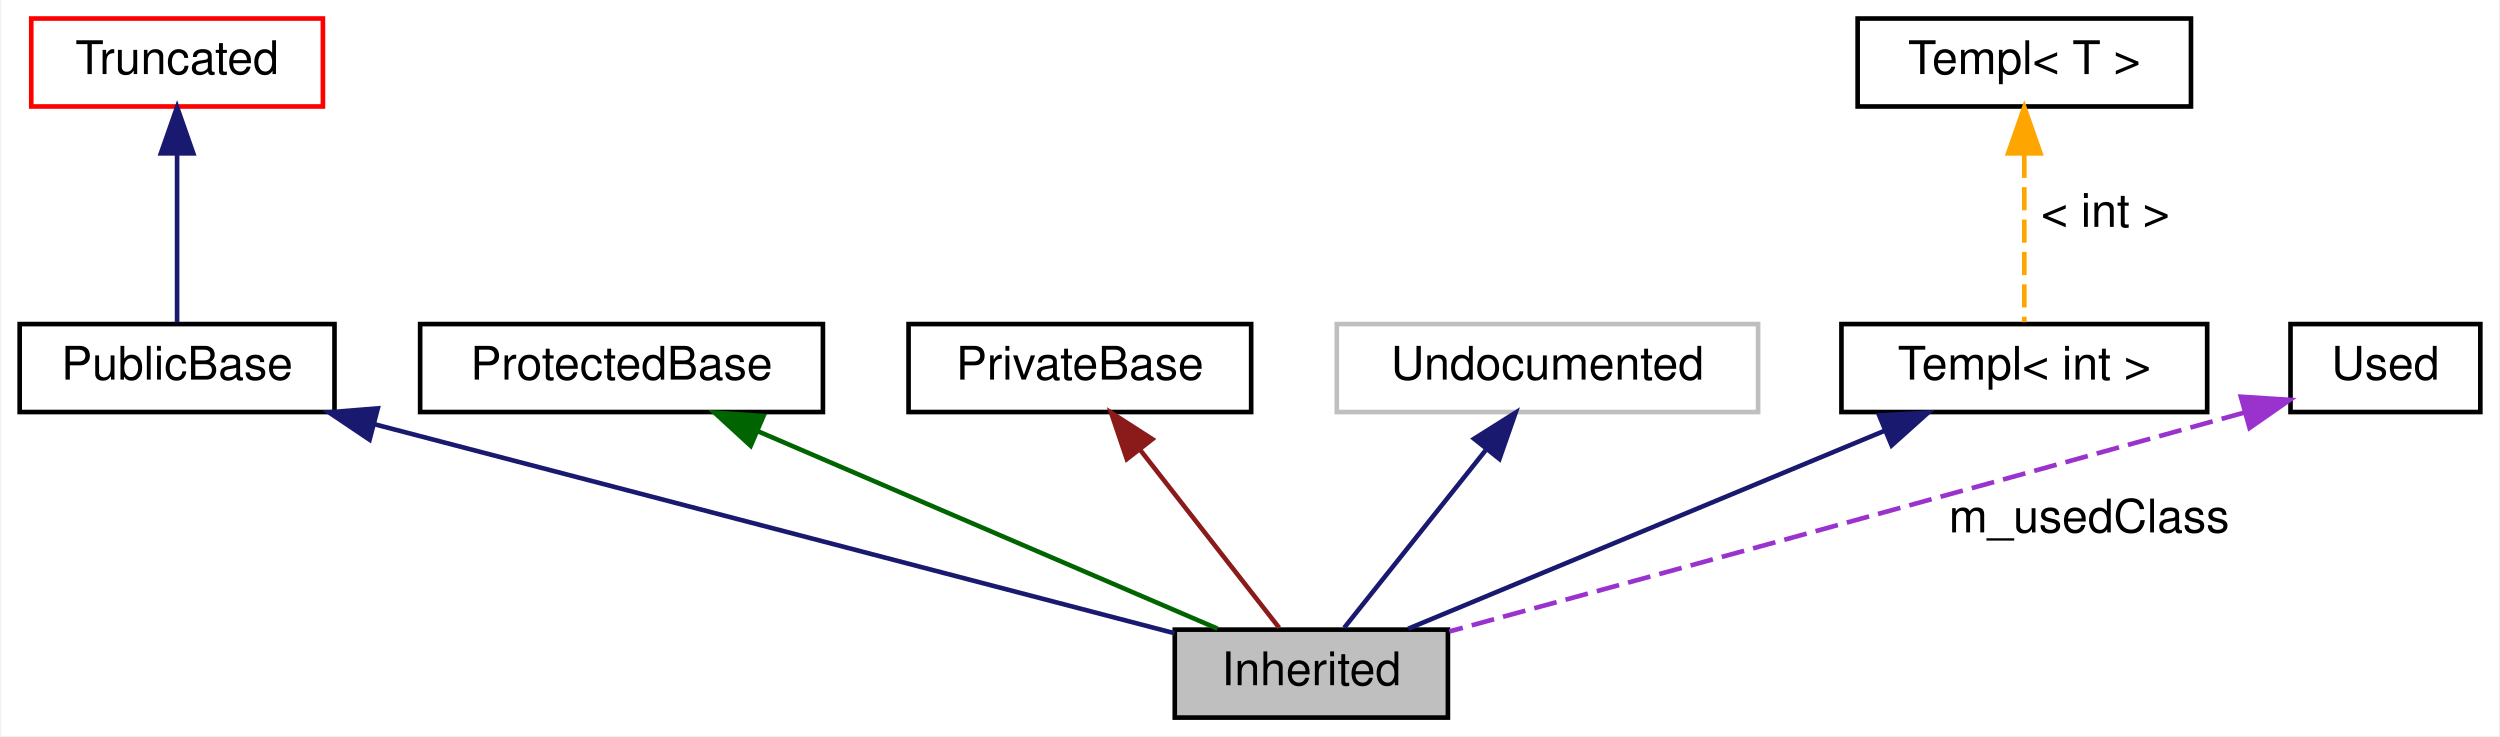
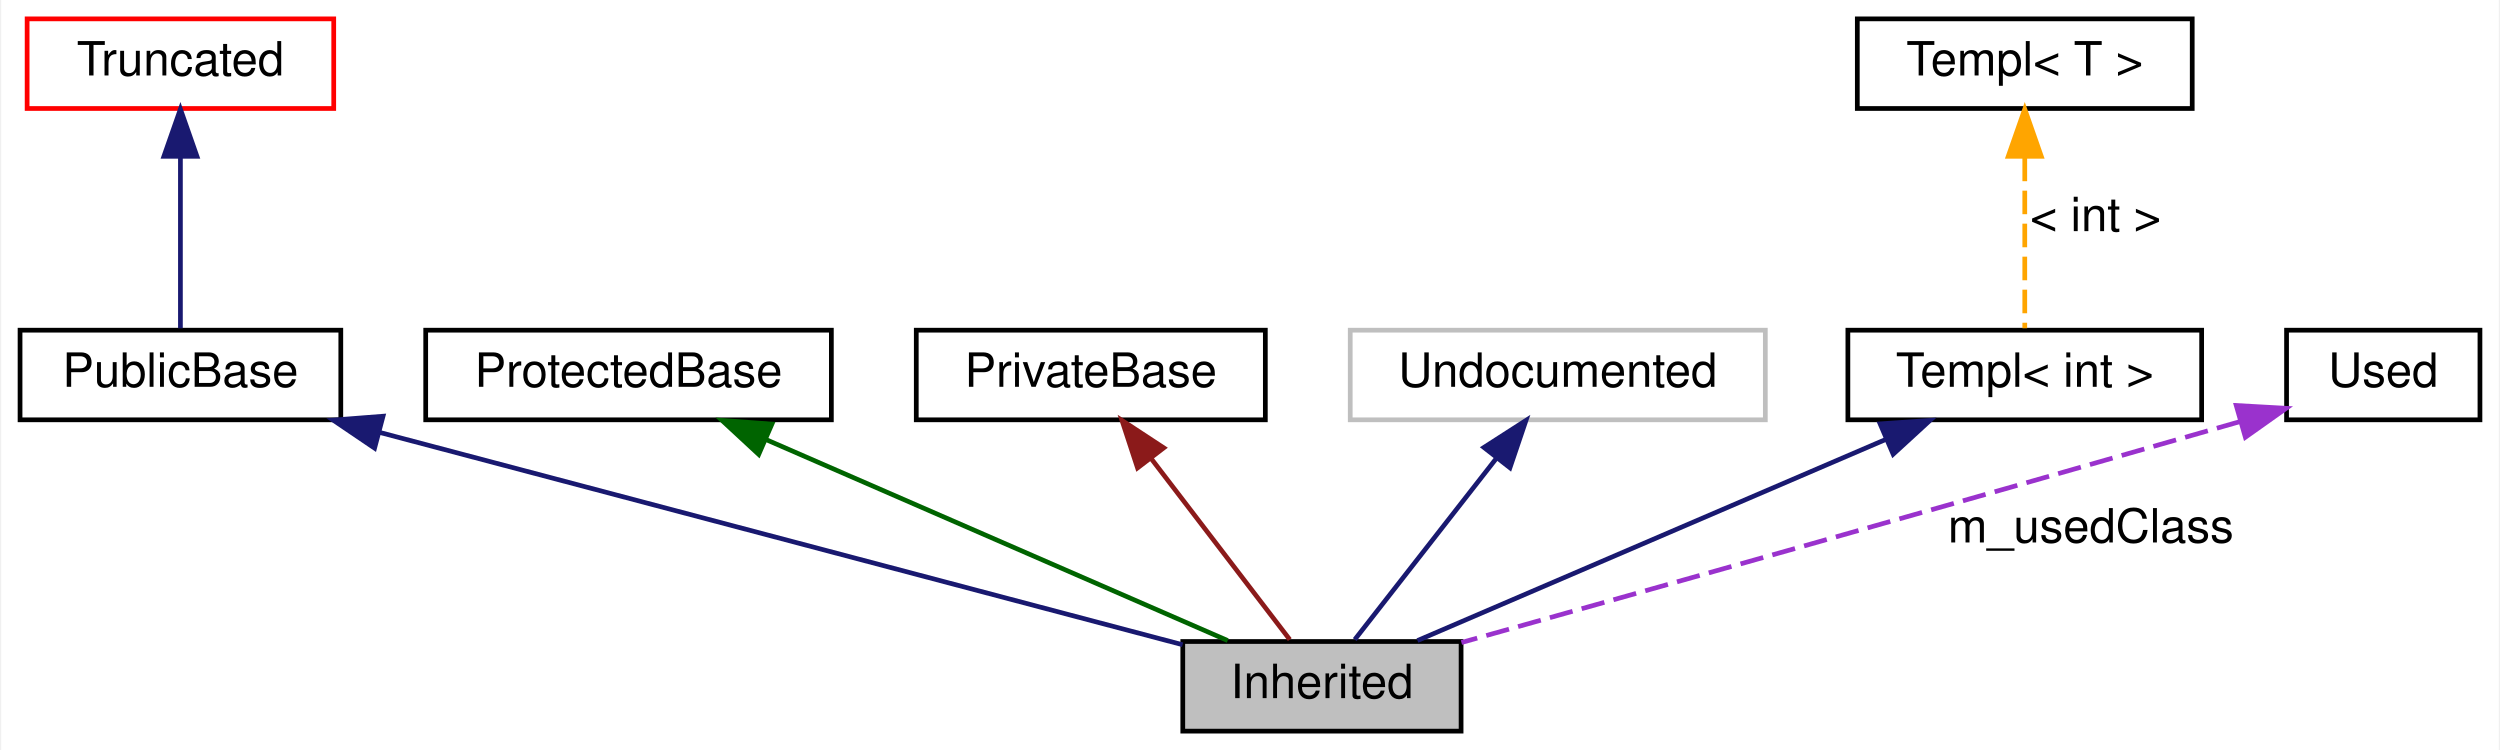
- <svg xmlns="http://www.w3.org/2000/svg" xmlns:xlink="http://www.w3.org/1999/xlink" width="540pt" height="159pt" viewBox="0.00 0.00 539.50 159.00">
+ <svg xmlns="http://www.w3.org/2000/svg" xmlns:xlink="http://www.w3.org/1999/xlink" width="530pt" height="159pt" viewBox="0.00 0.00 529.50 159.00">
  <g id="graph0" class="graph" transform="scale(1 1) rotate(0) translate(4 155)">
-     <polygon fill="white" stroke="none" points="-4,4 -4,-155 535.5,-155 535.5,4 -4,4" />
+     <polygon fill="white" stroke="none" points="-4,4 -4,-155 525.5,-155 525.5,4 -4,4" />
    <g id="node1" class="node">
-       <polygon fill="#bfbfbf" stroke="black" points="308.5,-19 249.5,-19 249.5,-0 308.5,-0 308.5,-19" />
-       <text text-anchor="middle" x="279" y="-7" font-family="Helvetica,sans-Serif" font-size="10.00">Inherited</text>
+       <polygon fill="#bfbfbf" stroke="black" points="305.5,-19 246.5,-19 246.5,-0 305.5,-0 305.5,-19" />
+       <text text-anchor="middle" x="276" y="-7" font-family="Helvetica,sans-Serif" font-size="10.00">Inherited</text>
    </g>
    <g id="node2" class="node">
      <g id="a_node2">
        <a xlink:href="$classPublicBase.html" xlink:title="PublicBase">
          <polygon fill="none" stroke="black" points="68,-85 0,-85 0,-66 68,-66 68,-85" />
          <text text-anchor="middle" x="34" y="-73" font-family="Helvetica,sans-Serif" font-size="10.00">PublicBase</text>
        </a>
      </g>
    </g>
    <g id="edge1" class="edge">
-       <path fill="none" stroke="midnightblue" d="M76.55,-63.385C126.02,-50.462 206.377,-29.471 249.47,-18.214" />
-       <polygon fill="midnightblue" stroke="midnightblue" points="75.578,-60.021 66.788,-65.935 77.347,-66.794 75.578,-60.021" />
+       <path fill="none" stroke="midnightblue" d="M76.307,-63.311C125.052,-50.42 203.886,-29.571 246.46,-18.312" />
+       <polygon fill="midnightblue" stroke="midnightblue" points="75.159,-59.995 66.386,-65.935 76.949,-66.762 75.159,-59.995" />
    </g>
    <g id="node3" class="node">
      <g id="a_node3">
        <a xlink:href="$classTruncated.html" xlink:title="Truncated">
-           <polygon fill="none" stroke="red" points="65.5,-151 2.5,-151 2.5,-132 65.5,-132 65.5,-151" />
+           <polygon fill="none" stroke="red" points="66.5,-151 1.5,-151 1.5,-132 66.5,-132 66.5,-151" />
          <text text-anchor="middle" x="34" y="-139" font-family="Helvetica,sans-Serif" font-size="10.00">Truncated</text>
        </a>
      </g>
    </g>
    <g id="edge2" class="edge">
      <path fill="none" stroke="midnightblue" d="M34,-121.584C34,-109.625 34,-94.721 34,-85.405" />
      <polygon fill="midnightblue" stroke="midnightblue" points="30.5,-121.869 34,-131.869 37.5,-121.869 30.5,-121.869" />
    </g>
    <g id="node4" class="node">
      <g id="a_node4">
        <a xlink:href="$classProtectedBase.html" xlink:title="ProtectedBase">
-           <polygon fill="none" stroke="black" points="173.5,-85 86.5,-85 86.5,-66 173.5,-66 173.5,-85" />
-           <text text-anchor="middle" x="130" y="-73" font-family="Helvetica,sans-Serif" font-size="10.00">ProtectedBase</text>
+           <polygon fill="none" stroke="black" points="172,-85 86,-85 86,-66 172,-66 172,-85" />
+           <text text-anchor="middle" x="129" y="-73" font-family="Helvetica,sans-Serif" font-size="10.00">ProtectedBase</text>
        </a>
      </g>
    </g>
    <g id="edge3" class="edge">
-       <path fill="none" stroke="darkgreen" d="M159.43,-61.859C188.793,-49.246 233.121,-30.206 258.748,-19.199" />
-       <polygon fill="darkgreen" stroke="darkgreen" points="157.902,-58.706 150.095,-65.869 160.664,-65.138 157.902,-58.706" />
+       <path fill="none" stroke="darkgreen" d="M158.035,-61.859C187.004,-49.246 230.737,-30.206 256.02,-19.199" />
+       <polygon fill="darkgreen" stroke="darkgreen" points="156.597,-58.668 148.825,-65.869 159.391,-65.086 156.597,-58.668" />
    </g>
    <g id="node5" class="node">
      <g id="a_node5">
        <a xlink:href="$classPrivateBase.html" xlink:title="PrivateBase">
-           <polygon fill="none" stroke="black" points="266,-85 192,-85 192,-66 266,-66 266,-85" />
-           <text text-anchor="middle" x="229" y="-73" font-family="Helvetica,sans-Serif" font-size="10.00">PrivateBase</text>
+           <polygon fill="none" stroke="black" points="264,-85 190,-85 190,-66 264,-66 264,-85" />
+           <text text-anchor="middle" x="227" y="-73" font-family="Helvetica,sans-Serif" font-size="10.00">PrivateBase</text>
        </a>
      </g>
    </g>
    <g id="edge4" class="edge">
-       <path fill="none" stroke="#8b1a1a" d="M242.072,-57.767C251.664,-45.49 264.315,-29.297 272.043,-19.405" />
-       <polygon fill="#8b1a1a" stroke="#8b1a1a" points="239.142,-55.834 235.743,-65.869 244.658,-60.143 239.142,-55.834" />
+       <path fill="none" stroke="#8b1a1a" d="M239.811,-57.767C249.211,-45.49 261.608,-29.297 269.182,-19.405" />
+       <polygon fill="#8b1a1a" stroke="#8b1a1a" points="236.908,-55.801 233.608,-65.869 242.467,-60.056 236.908,-55.801" />
    </g>
    <g id="node6" class="node">
-       <polygon fill="none" stroke="#bfbfbf" points="375.5,-85 284.5,-85 284.5,-66 375.5,-66 375.5,-85" />
-       <text text-anchor="middle" x="330" y="-73" font-family="Helvetica,sans-Serif" font-size="10.00">Undocumented</text>
+       <polygon fill="none" stroke="#bfbfbf" points="370,-85 282,-85 282,-66 370,-66 370,-85" />
+       <text text-anchor="middle" x="326" y="-73" font-family="Helvetica,sans-Serif" font-size="10.00">Undocumented</text>
    </g>
    <g id="edge5" class="edge">
-       <path fill="none" stroke="midnightblue" d="M316.666,-57.767C306.883,-45.49 293.979,-29.297 286.096,-19.405" />
-       <polygon fill="midnightblue" stroke="midnightblue" points="314.153,-60.229 323.122,-65.869 319.627,-55.867 314.153,-60.229" />
+       <path fill="none" stroke="midnightblue" d="M312.928,-57.767C303.336,-45.49 290.685,-29.297 282.957,-19.405" />
+       <polygon fill="midnightblue" stroke="midnightblue" points="310.342,-60.143 319.257,-65.869 315.858,-55.834 310.342,-60.143" />
    </g>
    <g id="node7" class="node">
      <g id="a_node7">
        <a xlink:href="$classTempl.html" xlink:title="Templ&lt; int &gt;">
-           <polygon fill="none" stroke="black" points="472.5,-85 393.5,-85 393.5,-66 472.5,-66 472.5,-85" />
-           <text text-anchor="middle" x="433" y="-73" font-family="Helvetica,sans-Serif" font-size="10.00">Templ&lt; int &gt;</text>
+           <polygon fill="none" stroke="black" points="462.5,-85 387.5,-85 387.5,-66 462.5,-66 462.5,-85" />
+           <text text-anchor="middle" x="425" y="-73" font-family="Helvetica,sans-Serif" font-size="10.00">Templ&lt; int &gt;</text>
        </a>
      </g>
    </g>
    <g id="edge6" class="edge">
-       <path fill="none" stroke="midnightblue" d="M402.977,-62.023C372.632,-49.412 326.533,-30.254 299.932,-19.199" />
-       <polygon fill="midnightblue" stroke="midnightblue" points="401.653,-65.263 412.231,-65.869 404.34,-58.799 401.653,-65.263" />
+       <path fill="none" stroke="midnightblue" d="M395.57,-61.859C366.207,-49.246 321.879,-30.206 296.252,-19.199" />
+       <polygon fill="midnightblue" stroke="midnightblue" points="394.336,-65.138 404.905,-65.869 397.098,-58.706 394.336,-65.138" />
    </g>
    <g id="node8" class="node">
      <g id="a_node8">
        <a xlink:href="$classTempl.html" xlink:title="Templ&lt; T &gt;">
-           <polygon fill="none" stroke="black" points="469,-151 397,-151 397,-132 469,-132 469,-151" />
-           <text text-anchor="middle" x="433" y="-139" font-family="Helvetica,sans-Serif" font-size="10.00">Templ&lt; T &gt;</text>
+           <polygon fill="none" stroke="black" points="460.5,-151 389.5,-151 389.5,-132 460.5,-132 460.5,-151" />
+           <text text-anchor="middle" x="425" y="-139" font-family="Helvetica,sans-Serif" font-size="10.00">Templ&lt; T &gt;</text>
        </a>
      </g>
    </g>
    <g id="edge7" class="edge">
-       <path fill="none" stroke="orange" stroke-dasharray="5,2" d="M433,-121.584C433,-109.625 433,-94.721 433,-85.405" />
-       <polygon fill="orange" stroke="orange" points="429.5,-121.869 433,-131.869 436.5,-121.869 429.5,-121.869" />
-       <text text-anchor="middle" x="450.5" y="-106" font-family="Helvetica,sans-Serif" font-size="10.00">&lt; int &gt;</text>
+       <path fill="none" stroke="orange" stroke-dasharray="5,2" d="M425,-121.584C425,-109.625 425,-94.721 425,-85.405" />
+       <polygon fill="orange" stroke="orange" points="421.5,-121.869 425,-131.869 428.5,-121.869 421.5,-121.869" />
+       <text text-anchor="middle" x="440" y="-106" font-family="Helvetica,sans-Serif" font-size="10.00">&lt; int &gt;</text>
    </g>
    <g id="node9" class="node">
      <g id="a_node9">
        <a xlink:href="$classUsed.html" xlink:title="Used">
-           <polygon fill="none" stroke="black" points="531.5,-85 490.5,-85 490.5,-66 531.5,-66 531.5,-85" />
-           <text text-anchor="middle" x="511" y="-73" font-family="Helvetica,sans-Serif" font-size="10.00">Used</text>
+           <polygon fill="none" stroke="black" points="521.5,-85 480.5,-85 480.5,-66 521.5,-66 521.5,-85" />
+           <text text-anchor="middle" x="501" y="-73" font-family="Helvetica,sans-Serif" font-size="10.00">Used</text>
        </a>
      </g>
    </g>
    <g id="edge8" class="edge">
-       <path fill="none" stroke="#9a32cd" stroke-dasharray="5,2" d="M480.434,-65.859C413.225,-47.126 346.374,-28.849 308.797,-18.607" />
-       <polygon fill="#9a32cd" stroke="#9a32cd" points="479.777,-69.309 490.349,-68.626 481.658,-62.567 479.777,-69.309" />
-       <text text-anchor="middle" x="447" y="-40" font-family="Helvetica,sans-Serif" font-size="10.00">m_usedClass</text>
+       <path fill="none" stroke="#9a32cd" stroke-dasharray="5,2" d="M470.534,-65.595C406.367,-47.133 342.096,-29.032 305.577,-18.784" />
+       <polygon fill="#9a32cd" stroke="#9a32cd" points="469.834,-69.035 480.412,-68.44 471.771,-62.309 469.834,-69.035" />
+       <text text-anchor="middle" x="439" y="-40" font-family="Helvetica,sans-Serif" font-size="10.00">m_usedClass</text>
    </g>
  </g>
</svg>
